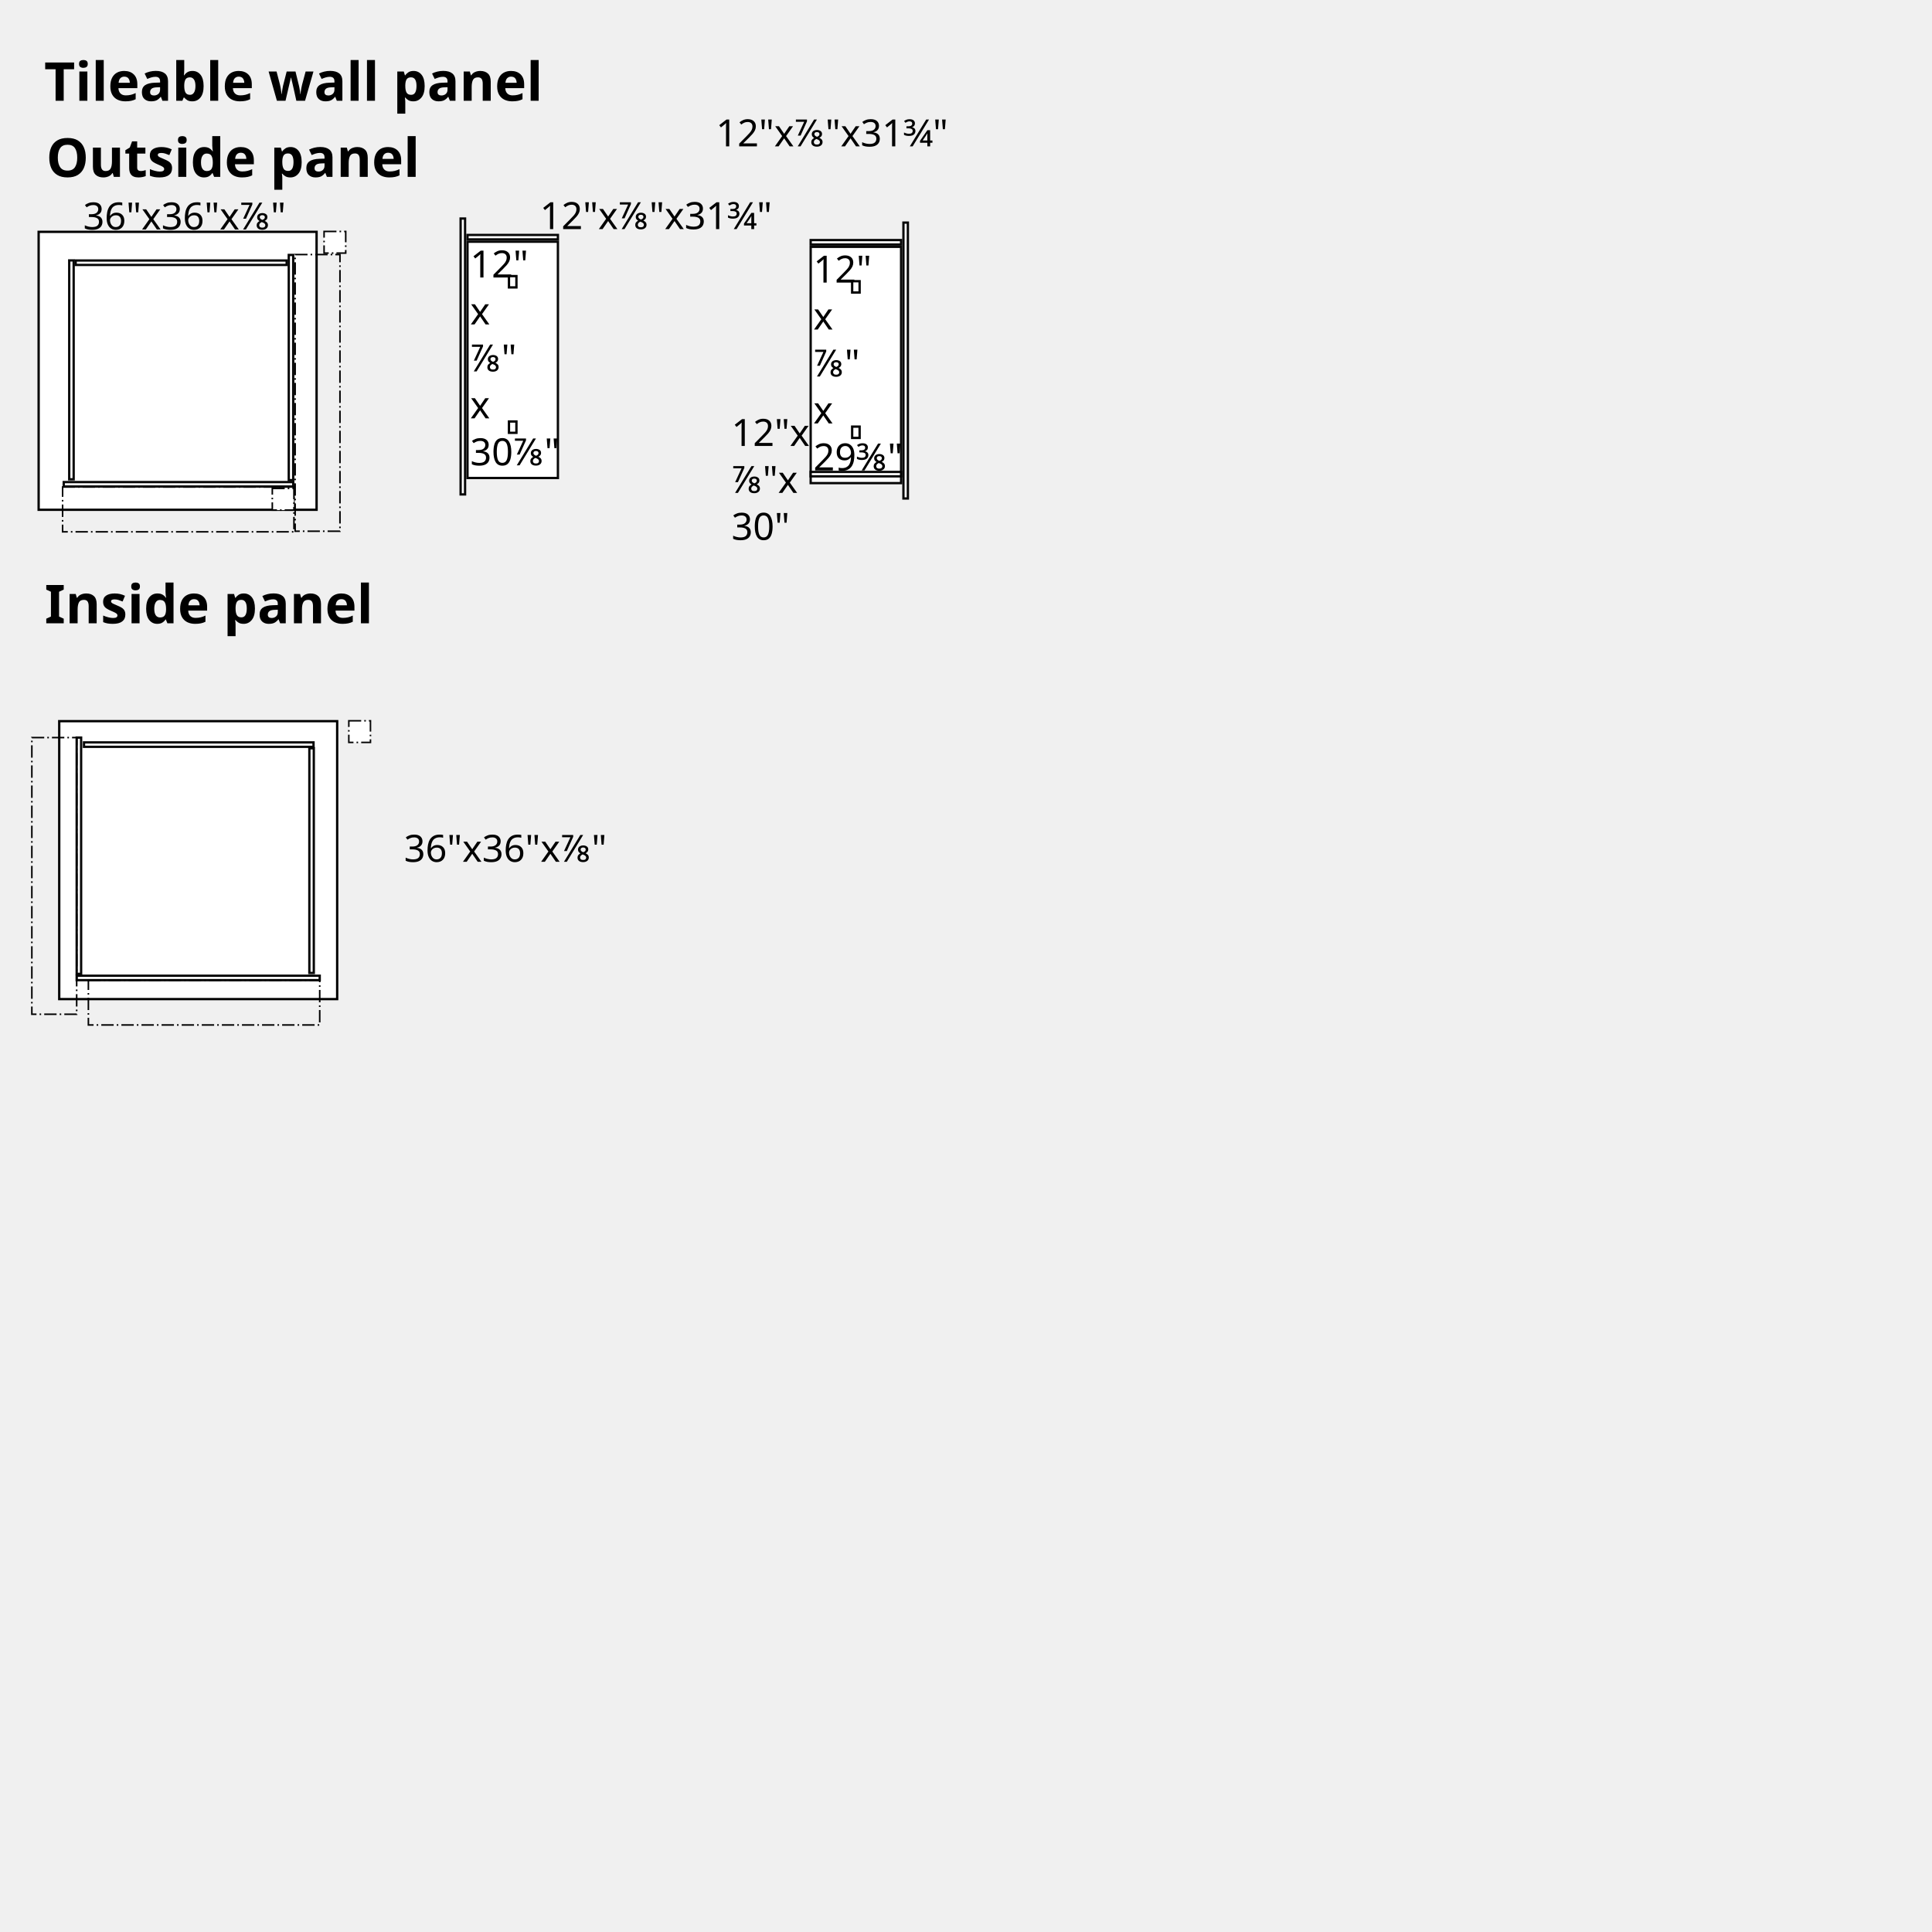
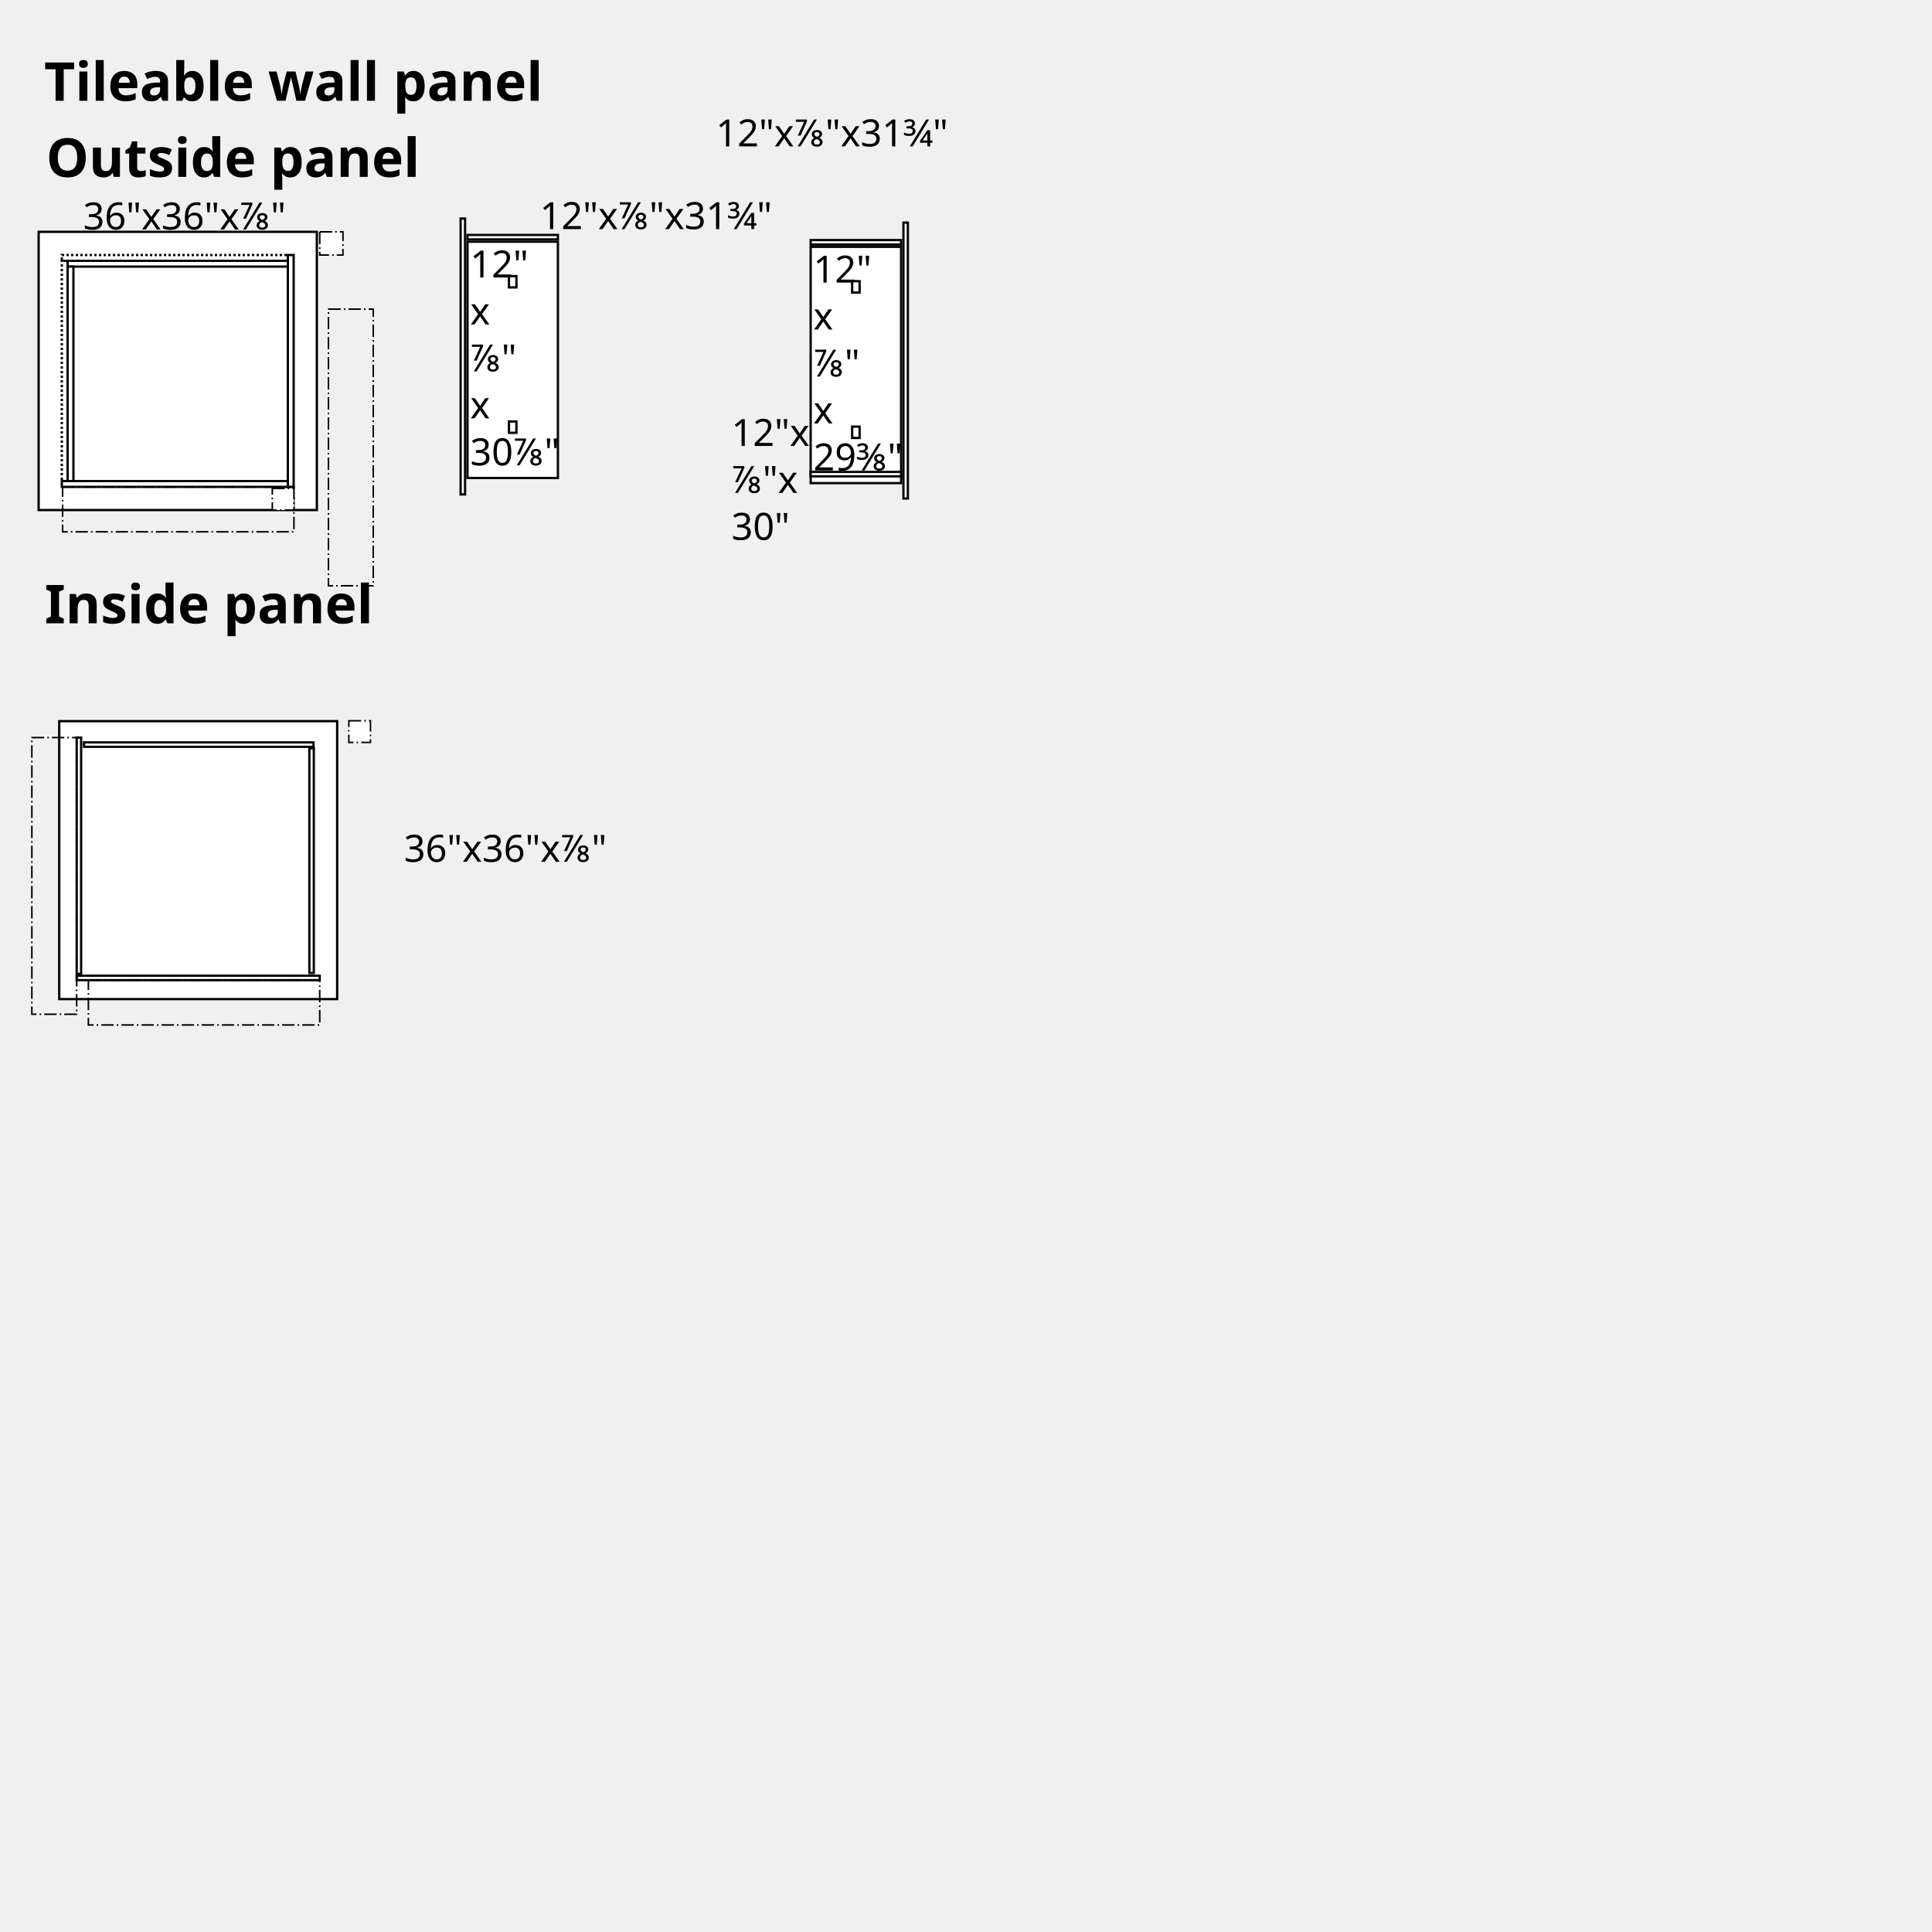
<svg xmlns="http://www.w3.org/2000/svg" width="250in" height="250in" viewBox="0 0 6350 6350" version="1.1" id="svg3530">
  <defs id="defs3524" />
  <g id="layer1" transform="translate(0,6053)">
    <text xml:space="preserve" style="font-style:normal;font-weight:normal;font-size:176.389px;line-height:125%;font-family:sans-serif;letter-spacing:0px;word-spacing:0px;fill:#000000;fill-opacity:1;stroke:none;stroke-width:0.265px;stroke-linecap:butt;stroke-linejoin:miter;stroke-opacity:1" x="144.986" y="-5721.721" id="text4134">
      <tspan id="tspan4132" x="144.986" y="-5721.721" style="font-weight:bold;font-size:176.389px;stroke-width:0.265px">Tileable wall panel</tspan>
    </text>
-     <rect style="color:#31363b;clip-rule:nonzero;display:inline;overflow:visible;visibility:visible;opacity:1;isolation:auto;mix-blend-mode:normal;color-interpolation:sRGB;color-interpolation-filters:linearRGB;solid-color:#000000;solid-opacity:1;fill:#ffffff;fill-opacity:1;fill-rule:nonzero;stroke:#000000;stroke-width:7.62;stroke-linecap:butt;stroke-linejoin:miter;stroke-miterlimit:4;stroke-dasharray:none;stroke-dashoffset:0;stroke-opacity:1;color-rendering:auto;image-rendering:auto;shape-rendering:auto;text-rendering:auto;enable-background:accumulate" id="rect860-3-6" width="913.511" height="913.511" x="127" y="-5291" />
+     <rect style="color:#31363b;clip-rule:nonzero;display:inline;overflow:visible;visibility:visible;opacity:1;isolation:auto;mix-blend-mode:normal;color-interpolation:sRGB;color-interpolation-filters:linearRGB;solid-color:#000000;solid-opacity:1;fill:#ffffff;fill-opacity:1;fill-rule:nonzero;stroke:#000000;stroke-width:7.62;stroke-linecap:butt;stroke-linejoin:miter;stroke-miterlimit:4;stroke-dasharray:none;stroke-dashoffset:0;stroke-opacity:1;color-rendering:auto;image-rendering:auto;shape-rendering:auto;text-rendering:auto;enable-background:accumulate" id="rect860-3-6" width="914.4" height="914.4" x="127" y="-5291" />
    <text xml:space="preserve" style="font-style:normal;font-weight:normal;font-size:176.389px;line-height:125%;font-family:sans-serif;letter-spacing:0px;word-spacing:0px;fill:#000000;fill-opacity:1;stroke:none;stroke-width:0.265px;stroke-linecap:butt;stroke-linejoin:miter;stroke-opacity:1" x="151.731" y="-5471.614" id="text4134-7">
      <tspan id="tspan4132-5" x="151.731" y="-5471.614" style="font-weight:bold;font-size:176.389px;stroke-width:0.265px">Outside panel</tspan>
    </text>
-     <rect style="color:#31363b;clip-rule:nonzero;display:inline;overflow:visible;visibility:visible;opacity:0.97;isolation:auto;mix-blend-mode:normal;color-interpolation:sRGB;color-interpolation-filters:linearRGB;solid-color:#000000;solid-opacity:1;fill:#ffffff;fill-opacity:1;fill-rule:nonzero;stroke:#000000;stroke-width:7.62;stroke-linecap:butt;stroke-linejoin:miter;stroke-miterlimit:4;stroke-dasharray:none;stroke-dashoffset:0;stroke-opacity:1;color-rendering:auto;image-rendering:auto;shape-rendering:auto;text-rendering:auto;enable-background:accumulate" id="rect4827" width="693.593" height="14.605" x="248.652" y="-5196.798" />
-     <rect style="color:#31363b;clip-rule:nonzero;display:inline;overflow:visible;visibility:visible;opacity:1;isolation:auto;mix-blend-mode:normal;color-interpolation:sRGB;color-interpolation-filters:linearRGB;solid-color:#000000;solid-opacity:1;fill:#ffffff;fill-opacity:1;fill-rule:nonzero;stroke:#000000;stroke-width:5.08;stroke-linecap:butt;stroke-linejoin:miter;stroke-miterlimit:4;stroke-dasharray:40.64, 10.16, 5.08, 10.16;stroke-dashoffset:0;stroke-opacity:1;color-rendering:auto;image-rendering:auto;shape-rendering:auto;text-rendering:auto;enable-background:accumulate" id="rect4827-9" width="71.12" height="71.12" x="1065.183" y="-5292.27" />
-     <rect style="color:#31363b;clip-rule:nonzero;display:inline;overflow:visible;visibility:visible;opacity:0.97;isolation:auto;mix-blend-mode:normal;color-interpolation:sRGB;color-interpolation-filters:linearRGB;solid-color:#000000;solid-opacity:1;fill:#ffffff;fill-opacity:1;fill-rule:nonzero;stroke:#000000;stroke-width:7.62;stroke-linecap:butt;stroke-linejoin:miter;stroke-miterlimit:4;stroke-dasharray:none;stroke-dashoffset:0;stroke-opacity:1;color-rendering:auto;image-rendering:auto;shape-rendering:auto;text-rendering:auto;enable-background:accumulate" id="rect4827-7" width="14.605" height="719.392" x="-242.116" y="-5197.087" transform="scale(-1,1)" />
+     <rect style="color:#31363b;clip-rule:nonzero;display:inline;overflow:visible;visibility:visible;opacity:0.97;isolation:auto;mix-blend-mode:normal;color-interpolation:sRGB;color-interpolation-filters:linearRGB;solid-color:#000000;solid-opacity:1;fill:#ffffff;fill-opacity:1;fill-rule:nonzero;stroke:#000000;stroke-width:7.62;stroke-linecap:butt;stroke-linejoin:miter;stroke-miterlimit:4;stroke-dasharray:none;stroke-dashoffset:0;stroke-opacity:1;color-rendering:auto;image-rendering:auto;shape-rendering:auto;text-rendering:auto;enable-background:accumulate" id="rect4827" width="723.9" height="19.05" x="222.25" y="-5195.75" />
+     <rect style="color:#31363b;clip-rule:nonzero;display:inline;overflow:visible;visibility:visible;opacity:1;isolation:auto;mix-blend-mode:normal;color-interpolation:sRGB;color-interpolation-filters:linearRGB;solid-color:#000000;solid-opacity:1;fill:#ffffff;fill-opacity:1;fill-rule:nonzero;stroke:#000000;stroke-width:5.08;stroke-linecap:butt;stroke-linejoin:miter;stroke-miterlimit:4;stroke-dasharray:40.64, 10.16, 5.08, 10.16;stroke-dashoffset:0;stroke-opacity:1;color-rendering:auto;image-rendering:auto;shape-rendering:auto;text-rendering:auto;enable-background:accumulate" id="rect4827-9" width="76.2" height="76.2" x="1050.925" y="-5291" />
+     <rect style="color:#31363b;clip-rule:nonzero;display:inline;overflow:visible;visibility:visible;opacity:0.97;isolation:auto;mix-blend-mode:normal;color-interpolation:sRGB;color-interpolation-filters:linearRGB;solid-color:#000000;solid-opacity:1;fill:none;fill-opacity:1;fill-rule:nonzero;stroke:#000000;stroke-width:7.62;stroke-linecap:butt;stroke-linejoin:miter;stroke-miterlimit:4;stroke-dasharray:7.62, 7.62;stroke-dashoffset:0;stroke-opacity:1;color-rendering:auto;image-rendering:auto;shape-rendering:auto;text-rendering:auto;enable-background:accumulate" id="rect4827-7" width="19.05" height="723.9" x="-222.25" y="-5195.75" transform="scale(-1,1)" />
    <rect style="color:#31363b;clip-rule:nonzero;display:inline;overflow:visible;visibility:visible;opacity:1;isolation:auto;mix-blend-mode:normal;color-interpolation:sRGB;color-interpolation-filters:linearRGB;solid-color:#000000;solid-opacity:1;fill:none;fill-opacity:1;fill-rule:nonzero;stroke:#000000;stroke-width:5.08;stroke-linecap:butt;stroke-linejoin:miter;stroke-miterlimit:4;stroke-dasharray:40.64, 10.16, 5.08, 10.16;stroke-dashoffset:0;stroke-opacity:1;color-rendering:auto;image-rendering:auto;shape-rendering:auto;text-rendering:auto;enable-background:accumulate" id="rect4827-9-6" width="760.36" height="147.32" x="205.764" y="-4452.369" />
-     <rect style="color:#31363b;clip-rule:nonzero;display:inline;overflow:visible;visibility:visible;opacity:0.97;isolation:auto;mix-blend-mode:normal;color-interpolation:sRGB;color-interpolation-filters:linearRGB;solid-color:#000000;solid-opacity:1;fill:#ffffff;fill-opacity:1;fill-rule:nonzero;stroke:#000000;stroke-width:7.62;stroke-linecap:butt;stroke-linejoin:miter;stroke-miterlimit:4;stroke-dasharray:none;stroke-dashoffset:0;stroke-opacity:1;color-rendering:auto;image-rendering:auto;shape-rendering:auto;text-rendering:auto;enable-background:accumulate" id="rect4827-1" width="754.38" height="14.605" x="209.468" y="-4468.562" />
-     <rect style="color:#31363b;clip-rule:nonzero;display:inline;overflow:visible;visibility:visible;opacity:1;isolation:auto;mix-blend-mode:normal;color-interpolation:sRGB;color-interpolation-filters:linearRGB;solid-color:#000000;solid-opacity:1;fill:none;fill-opacity:1;fill-rule:nonzero;stroke:#000000;stroke-width:5.08;stroke-linecap:butt;stroke-linejoin:miter;stroke-miterlimit:4;stroke-dasharray:40.64, 10.16, 5.08, 10.16;stroke-dashoffset:0;stroke-opacity:1;color-rendering:auto;image-rendering:auto;shape-rendering:auto;text-rendering:auto;enable-background:accumulate" id="rect4827-9-6-2" width="147.32" height="909.32" x="970.074" y="-5216.333" />
-     <rect style="color:#31363b;clip-rule:nonzero;display:inline;overflow:visible;visibility:visible;opacity:0.97;isolation:auto;mix-blend-mode:normal;color-interpolation:sRGB;color-interpolation-filters:linearRGB;solid-color:#000000;solid-opacity:1;fill:#ffffff;fill-opacity:1;fill-rule:nonzero;stroke:#000000;stroke-width:7.62;stroke-linecap:butt;stroke-linejoin:miter;stroke-miterlimit:4;stroke-dasharray:none;stroke-dashoffset:0;stroke-opacity:1;color-rendering:auto;image-rendering:auto;shape-rendering:auto;text-rendering:auto;enable-background:accumulate" id="rect4827-7-3" width="14.605" height="740.15" x="-963.724" y="-5215.064" transform="scale(-1,1)" />
+     <rect style="color:#31363b;clip-rule:nonzero;display:inline;overflow:visible;visibility:visible;opacity:0.97;isolation:auto;mix-blend-mode:normal;color-interpolation:sRGB;color-interpolation-filters:linearRGB;solid-color:#000000;solid-opacity:1;fill:#ffffff;fill-opacity:1;fill-rule:nonzero;stroke:#000000;stroke-width:7.62;stroke-linecap:butt;stroke-linejoin:miter;stroke-miterlimit:4;stroke-dasharray:none;stroke-dashoffset:0;stroke-opacity:1;color-rendering:auto;image-rendering:auto;shape-rendering:auto;text-rendering:auto;enable-background:accumulate" id="rect4827-1" width="742.95" height="19.05" x="203.2" y="-4471.85" />
+     <rect style="color:#31363b;clip-rule:nonzero;display:inline;overflow:visible;visibility:visible;opacity:1;isolation:auto;mix-blend-mode:normal;color-interpolation:sRGB;color-interpolation-filters:linearRGB;solid-color:#000000;solid-opacity:1;fill:none;fill-opacity:1;fill-rule:nonzero;stroke:#000000;stroke-width:5.08;stroke-linecap:butt;stroke-linejoin:miter;stroke-miterlimit:4;stroke-dasharray:40.64, 10.16, 5.08, 10.16;stroke-dashoffset:0;stroke-opacity:1;color-rendering:auto;image-rendering:auto;shape-rendering:auto;text-rendering:auto;enable-background:accumulate" id="rect4827-9-6-2" width="147.32" height="909.32" x="1079.5" y="-5037" />
+     <rect style="color:#31363b;clip-rule:nonzero;display:inline;overflow:visible;visibility:visible;opacity:0.97;isolation:auto;mix-blend-mode:normal;color-interpolation:sRGB;color-interpolation-filters:linearRGB;solid-color:#000000;solid-opacity:1;fill:#ffffff;fill-opacity:1;fill-rule:nonzero;stroke:#000000;stroke-width:7.62;stroke-linecap:butt;stroke-linejoin:miter;stroke-miterlimit:4;stroke-dasharray:none;stroke-dashoffset:0;stroke-opacity:1;color-rendering:auto;image-rendering:auto;shape-rendering:auto;text-rendering:auto;enable-background:accumulate" id="rect4827-7-3" width="19.05" height="762" x="-965.2" y="-5214.8" transform="scale(-1,1)" />
    <rect style="color:#31363b;clip-rule:nonzero;display:inline;overflow:visible;visibility:visible;opacity:0.97;isolation:auto;mix-blend-mode:normal;color-interpolation:sRGB;color-interpolation-filters:linearRGB;solid-color:#000000;solid-opacity:1;fill:#ffffff;fill-opacity:1;fill-rule:nonzero;stroke:#000000;stroke-width:7.62;stroke-linecap:butt;stroke-linejoin:miter;stroke-miterlimit:4;stroke-dasharray:none;stroke-dashoffset:0;stroke-opacity:1;color-rendering:auto;image-rendering:auto;shape-rendering:auto;text-rendering:auto;enable-background:accumulate" id="rect4827-7-1" width="14.605" height="906.78" x="-1528.567" y="-5334.741" transform="scale(-1,1)" />
    <rect style="color:#31363b;clip-rule:nonzero;display:inline;overflow:visible;visibility:visible;opacity:0.97;isolation:auto;mix-blend-mode:normal;color-interpolation:sRGB;color-interpolation-filters:linearRGB;solid-color:#000000;solid-opacity:1;fill:#ffffff;fill-opacity:1;fill-rule:nonzero;stroke:#000000;stroke-width:7.62;stroke-linecap:butt;stroke-linejoin:miter;stroke-miterlimit:4;stroke-dasharray:none;stroke-dashoffset:0;stroke-opacity:1;color-rendering:auto;image-rendering:auto;shape-rendering:auto;text-rendering:auto;enable-background:accumulate" id="rect4827-7-3-9" width="297.18" height="776.605" x="-1833.702" y="-5258.541" transform="scale(-1,1)" />
    <rect style="color:#31363b;clip-rule:nonzero;display:inline;overflow:visible;visibility:visible;opacity:0.97;isolation:auto;mix-blend-mode:normal;color-interpolation:sRGB;color-interpolation-filters:linearRGB;solid-color:#000000;solid-opacity:1;fill:#ffffff;fill-opacity:1;fill-rule:nonzero;stroke:#000000;stroke-width:7.62;stroke-linecap:butt;stroke-linejoin:miter;stroke-miterlimit:4;stroke-dasharray:none;stroke-dashoffset:0;stroke-opacity:1;color-rendering:auto;image-rendering:auto;shape-rendering:auto;text-rendering:auto;enable-background:accumulate" id="rect4827-4" width="297.18" height="14.605" x="1536.522" y="-5280.766" />
    <text xml:space="preserve" style="font-style:normal;font-weight:normal;font-size:10.583px;line-height:125%;font-family:sans-serif;letter-spacing:0px;word-spacing:0px;fill:#000000;fill-opacity:1;stroke:none;stroke-width:0.265px;stroke-linecap:butt;stroke-linejoin:miter;stroke-opacity:1" x="273.169" y="-5298.814" id="text5014">
      <tspan x="273.169" y="-5298.814" style="font-size:123.472px;stroke-width:0.265px" id="tspan5016">36"x36"x⅞"</tspan>
    </text>
    <text xml:space="preserve" style="font-style:normal;font-weight:normal;font-size:123.472px;line-height:125%;font-family:sans-serif;letter-spacing:0px;word-spacing:0px;fill:#000000;fill-opacity:1;stroke:none;stroke-width:0.265px;stroke-linecap:butt;stroke-linejoin:miter;stroke-opacity:1" x="2404.089" y="-4852.869" id="text5022">
      <tspan id="tspan5020" x="2404.089" y="-4741.651" style="font-size:123.472px;stroke-width:0.265px" />
      <tspan x="2404.089" y="-4587.31" style="font-size:123.472px;stroke-width:0.265px" id="tspan5024">12"x</tspan>
      <tspan x="2404.089" y="-4432.97" style="font-size:123.472px;stroke-width:0.265px" id="tspan968">⅞"x</tspan>
      <tspan x="2404.089" y="-4278.63" style="font-size:123.472px;stroke-width:0.265px" id="tspan970">30"</tspan>
    </text>
    <text xml:space="preserve" style="font-style:normal;font-weight:normal;font-size:123.472px;line-height:125%;font-family:sans-serif;letter-spacing:0px;word-spacing:0px;fill:#000000;fill-opacity:1;stroke:none;stroke-width:0.265px;stroke-linecap:butt;stroke-linejoin:miter;stroke-opacity:1" x="1545.265" y="-5406.583" id="text5022-7">
      <tspan id="tspan5020-8" x="1545.265" y="-5295.365" style="font-size:123.472px;stroke-width:0.265px" />
      <tspan x="1545.265" y="-5141.025" style="font-size:123.472px;stroke-width:0.265px" id="tspan5024-4">12"</tspan>
      <tspan x="1545.265" y="-4986.685" style="font-size:123.472px;stroke-width:0.265px" id="tspan5047">x</tspan>
      <tspan x="1545.265" y="-4832.345" style="font-size:123.472px;stroke-width:0.265px" id="tspan5049">⅞"</tspan>
      <tspan x="1545.265" y="-4678.004" style="font-size:123.472px;stroke-width:0.265px" id="tspan5051">x</tspan>
      <tspan x="1545.265" y="-4523.664" style="font-size:123.472px;stroke-width:0.265px" id="tspan5053">30⅞"</tspan>
    </text>
    <rect style="color:#31363b;clip-rule:nonzero;display:inline;overflow:visible;visibility:visible;opacity:1;isolation:auto;mix-blend-mode:normal;color-interpolation:sRGB;color-interpolation-filters:linearRGB;solid-color:#000000;solid-opacity:1;fill:#ffffff;fill-opacity:1;fill-rule:nonzero;stroke:#000000;stroke-width:7.62;stroke-linecap:butt;stroke-linejoin:miter;stroke-miterlimit:4;stroke-dasharray:none;stroke-dashoffset:0;stroke-opacity:1;color-rendering:auto;image-rendering:auto;shape-rendering:auto;text-rendering:auto;enable-background:accumulate" id="rect852-5" width="24.511" height="37.211" x="1672.856" y="-4667.66" />
    <rect style="color:#31363b;clip-rule:nonzero;display:inline;overflow:visible;visibility:visible;opacity:1;isolation:auto;mix-blend-mode:normal;color-interpolation:sRGB;color-interpolation-filters:linearRGB;solid-color:#000000;solid-opacity:1;fill:#ffffff;fill-opacity:1;fill-rule:nonzero;stroke:#000000;stroke-width:7.62;stroke-linecap:butt;stroke-linejoin:miter;stroke-miterlimit:4;stroke-dasharray:none;stroke-dashoffset:0;stroke-opacity:1;color-rendering:auto;image-rendering:auto;shape-rendering:auto;text-rendering:auto;enable-background:accumulate" id="rect852-5-3" width="24.511" height="37.211" x="1672.856" y="-5145.564" />
    <rect style="color:#31363b;clip-rule:nonzero;display:inline;overflow:visible;visibility:visible;opacity:0.97;isolation:auto;mix-blend-mode:normal;color-interpolation:sRGB;color-interpolation-filters:linearRGB;solid-color:#000000;solid-opacity:1;fill:#ffffff;fill-opacity:1;fill-rule:nonzero;stroke:#000000;stroke-width:7.62;stroke-linecap:butt;stroke-linejoin:miter;stroke-miterlimit:4;stroke-dasharray:none;stroke-dashoffset:0;stroke-opacity:1;color-rendering:auto;image-rendering:auto;shape-rendering:auto;text-rendering:auto;enable-background:accumulate" id="rect4827-7-1-6" width="14.605" height="906.78" x="-2983.956" y="-5321.367" transform="scale(-1,1)" />
    <rect style="color:#31363b;clip-rule:nonzero;display:inline;overflow:visible;visibility:visible;opacity:0.97;isolation:auto;mix-blend-mode:normal;color-interpolation:sRGB;color-interpolation-filters:linearRGB;solid-color:#000000;solid-opacity:1;fill:#ffffff;fill-opacity:1;fill-rule:nonzero;stroke:#000000;stroke-width:7.62;stroke-linecap:butt;stroke-linejoin:miter;stroke-miterlimit:4;stroke-dasharray:none;stroke-dashoffset:0;stroke-opacity:1;color-rendering:auto;image-rendering:auto;shape-rendering:auto;text-rendering:auto;enable-background:accumulate" id="rect4827-7-3-9-7" width="297.18" height="776.605" x="-2961.669" y="-5241.725" transform="scale(-1,1)" />
    <rect style="color:#31363b;clip-rule:nonzero;display:inline;overflow:visible;visibility:visible;opacity:0.97;isolation:auto;mix-blend-mode:normal;color-interpolation:sRGB;color-interpolation-filters:linearRGB;solid-color:#000000;solid-opacity:1;fill:#ffffff;fill-opacity:1;fill-rule:nonzero;stroke:#000000;stroke-width:7.62;stroke-linecap:butt;stroke-linejoin:miter;stroke-miterlimit:4;stroke-dasharray:none;stroke-dashoffset:0;stroke-opacity:1;color-rendering:auto;image-rendering:auto;shape-rendering:auto;text-rendering:auto;enable-background:accumulate" id="rect4827-4-5" width="297.18" height="14.605" x="2664.489" y="-5263.95" />
    <text xml:space="preserve" style="font-style:normal;font-weight:normal;font-size:123.472px;line-height:125%;font-family:sans-serif;letter-spacing:0px;word-spacing:0px;fill:#000000;fill-opacity:1;stroke:none;stroke-width:0.265px;stroke-linecap:butt;stroke-linejoin:miter;stroke-opacity:1" x="2353.003" y="-5837.495" id="text5022-3">
      <tspan id="tspan5020-5" x="2353.003" y="-5726.276" style="font-size:123.472px;stroke-width:0.265px" />
      <tspan x="2353.003" y="-5571.936" style="font-size:123.472px;stroke-width:0.265px" id="tspan5024-6">12"x⅞"x31¾"</tspan>
    </text>
    <text xml:space="preserve" style="font-style:normal;font-weight:normal;font-size:123.472px;line-height:125%;font-family:sans-serif;letter-spacing:0px;word-spacing:0px;fill:#000000;fill-opacity:1;stroke:none;stroke-width:0.265px;stroke-linecap:butt;stroke-linejoin:miter;stroke-opacity:1" x="2673.233" y="-5389.768" id="text5022-7-2">
      <tspan id="tspan5020-8-9" x="2673.233" y="-5278.549" style="font-size:123.472px;stroke-width:0.265px" />
      <tspan x="2673.233" y="-5124.209" style="font-size:123.472px;stroke-width:0.265px" id="tspan5024-4-1">12"</tspan>
      <tspan x="2673.233" y="-4969.869" style="font-size:123.472px;stroke-width:0.265px" id="tspan5047-2">x</tspan>
      <tspan x="2673.233" y="-4815.529" style="font-size:123.472px;stroke-width:0.265px" id="tspan5049-7">⅞"</tspan>
      <tspan x="2673.233" y="-4661.189" style="font-size:123.472px;stroke-width:0.265px" id="tspan5051-0">x</tspan>
      <tspan x="2673.233" y="-4506.848" style="font-size:123.472px;stroke-width:0.265px" id="tspan5053-9">29⅜"</tspan>
    </text>
    <rect style="color:#31363b;clip-rule:nonzero;display:inline;overflow:visible;visibility:visible;opacity:1;isolation:auto;mix-blend-mode:normal;color-interpolation:sRGB;color-interpolation-filters:linearRGB;solid-color:#000000;solid-opacity:1;fill:#ffffff;fill-opacity:1;fill-rule:nonzero;stroke:#000000;stroke-width:7.62;stroke-linecap:butt;stroke-linejoin:miter;stroke-miterlimit:4;stroke-dasharray:none;stroke-dashoffset:0;stroke-opacity:1;color-rendering:auto;image-rendering:auto;shape-rendering:auto;text-rendering:auto;enable-background:accumulate" id="rect852-5-36" width="24.511" height="37.211" x="2800.823" y="-4650.844" />
    <rect style="color:#31363b;clip-rule:nonzero;display:inline;overflow:visible;visibility:visible;opacity:1;isolation:auto;mix-blend-mode:normal;color-interpolation:sRGB;color-interpolation-filters:linearRGB;solid-color:#000000;solid-opacity:1;fill:#ffffff;fill-opacity:1;fill-rule:nonzero;stroke:#000000;stroke-width:7.62;stroke-linecap:butt;stroke-linejoin:miter;stroke-miterlimit:4;stroke-dasharray:none;stroke-dashoffset:0;stroke-opacity:1;color-rendering:auto;image-rendering:auto;shape-rendering:auto;text-rendering:auto;enable-background:accumulate" id="rect852-5-3-0" width="24.511" height="37.211" x="2800.823" y="-5128.748" />
    <rect style="color:#31363b;clip-rule:nonzero;display:inline;overflow:visible;visibility:visible;opacity:0.97;isolation:auto;mix-blend-mode:normal;color-interpolation:sRGB;color-interpolation-filters:linearRGB;solid-color:#000000;solid-opacity:1;fill:#ffffff;fill-opacity:1;fill-rule:nonzero;stroke:#000000;stroke-width:7.62;stroke-linecap:butt;stroke-linejoin:miter;stroke-miterlimit:4;stroke-dasharray:none;stroke-dashoffset:0;stroke-opacity:1;color-rendering:auto;image-rendering:auto;shape-rendering:auto;text-rendering:auto;enable-background:accumulate" id="rect4827-4-5-6-2" width="297.18" height="14.605" x="2664.433" y="-4501.93" />
    <text xml:space="preserve" style="font-style:normal;font-weight:normal;font-size:123.472px;line-height:125%;font-family:sans-serif;letter-spacing:0px;word-spacing:0px;fill:#000000;fill-opacity:1;stroke:none;stroke-width:0.265px;stroke-linecap:butt;stroke-linejoin:miter;stroke-opacity:1" x="1774.449" y="-5565.609" id="text5022-6">
      <tspan id="tspan5020-1" x="1774.449" y="-5454.391" style="font-size:123.472px;stroke-width:0.265px" />
      <tspan x="1774.449" y="-5300.05" style="font-size:123.472px;stroke-width:0.265px" id="tspan5024-8">12"x⅞"x31¾"</tspan>
    </text>
    <rect style="color:#31363b;clip-rule:nonzero;display:inline;overflow:visible;visibility:visible;opacity:1;isolation:auto;mix-blend-mode:normal;color-interpolation:sRGB;color-interpolation-filters:linearRGB;solid-color:#000000;solid-opacity:1;fill:#ffffff;fill-opacity:1;fill-rule:nonzero;stroke:#000000;stroke-width:7.62;stroke-linecap:butt;stroke-linejoin:miter;stroke-miterlimit:4;stroke-dasharray:none;stroke-dashoffset:0;stroke-opacity:1;color-rendering:auto;image-rendering:auto;shape-rendering:auto;text-rendering:auto;enable-background:accumulate" id="rect860-3-6-7" width="913.511" height="913.511" x="194.678" y="-3682.729" />
    <text xml:space="preserve" style="font-style:normal;font-weight:normal;font-size:176.389px;line-height:125%;font-family:sans-serif;letter-spacing:0px;word-spacing:0px;fill:#000000;fill-opacity:1;stroke:none;stroke-width:0.265px;stroke-linecap:butt;stroke-linejoin:miter;stroke-opacity:1" x="146.464" y="-4004.353" id="text4134-7-9">
      <tspan id="tspan4132-5-2" x="146.464" y="-4004.353" style="font-weight:bold;font-size:176.389px;stroke-width:0.265px">Inside panel</tspan>
    </text>
    <rect style="color:#31363b;clip-rule:nonzero;display:inline;overflow:visible;visibility:visible;opacity:0.97;isolation:auto;mix-blend-mode:normal;color-interpolation:sRGB;color-interpolation-filters:linearRGB;solid-color:#000000;solid-opacity:1;fill:#ffffff;fill-opacity:1;fill-rule:nonzero;stroke:#000000;stroke-width:7.62;stroke-linecap:butt;stroke-linejoin:miter;stroke-miterlimit:4;stroke-dasharray:none;stroke-dashoffset:0;stroke-opacity:1;color-rendering:auto;image-rendering:auto;shape-rendering:auto;text-rendering:auto;enable-background:accumulate" id="rect4827-0" width="798.83" height="14.605" x="252.019" y="2831.479" transform="scale(1,-1)" />
    <rect style="color:#31363b;clip-rule:nonzero;display:inline;overflow:visible;visibility:visible;opacity:0.97;isolation:auto;mix-blend-mode:normal;color-interpolation:sRGB;color-interpolation-filters:linearRGB;solid-color:#000000;solid-opacity:1;fill:#ffffff;fill-opacity:1;fill-rule:nonzero;stroke:#000000;stroke-width:5.08;stroke-linecap:butt;stroke-linejoin:miter;stroke-miterlimit:4;stroke-dasharray:40.64, 10.16, 5.08, 10.16;stroke-dashoffset:0;stroke-opacity:1;color-rendering:auto;image-rendering:auto;shape-rendering:auto;text-rendering:auto;enable-background:accumulate" id="rect4827-9-2" width="71.12" height="71.12" x="1146.504" y="-3683.999" />
    <rect style="color:#31363b;clip-rule:nonzero;display:inline;overflow:visible;visibility:visible;opacity:0.97;isolation:auto;mix-blend-mode:normal;color-interpolation:sRGB;color-interpolation-filters:linearRGB;solid-color:#000000;solid-opacity:1;fill:#ffffff;fill-opacity:1;fill-rule:nonzero;stroke:#000000;stroke-width:7.62;stroke-linecap:butt;stroke-linejoin:miter;stroke-miterlimit:4;stroke-dasharray:none;stroke-dashoffset:0;stroke-opacity:1;color-rendering:auto;image-rendering:auto;shape-rendering:auto;text-rendering:auto;enable-background:accumulate" id="rect4827-7-37" width="14.605" height="776.605" x="-266.624" y="2852.149" transform="scale(-1)" />
    <rect style="color:#31363b;clip-rule:nonzero;display:inline;overflow:visible;visibility:visible;opacity:1;isolation:auto;mix-blend-mode:normal;color-interpolation:sRGB;color-interpolation-filters:linearRGB;solid-color:#000000;solid-opacity:1;fill:none;fill-opacity:1;fill-rule:nonzero;stroke:#000000;stroke-width:5.08;stroke-linecap:butt;stroke-linejoin:miter;stroke-miterlimit:4;stroke-dasharray:40.64, 10.16, 5.08, 10.16;stroke-dashoffset:0;stroke-opacity:1;color-rendering:auto;image-rendering:auto;shape-rendering:auto;text-rendering:auto;enable-background:accumulate" id="rect4827-9-6-5" width="760.36" height="147.32" x="290.489" y="-2831.479" />
    <rect style="color:#31363b;clip-rule:nonzero;display:inline;overflow:visible;visibility:visible;opacity:0.97;isolation:auto;mix-blend-mode:normal;color-interpolation:sRGB;color-interpolation-filters:linearRGB;solid-color:#000000;solid-opacity:1;fill:#ffffff;fill-opacity:1;fill-rule:nonzero;stroke:#000000;stroke-width:7.62;stroke-linecap:butt;stroke-linejoin:miter;stroke-miterlimit:4;stroke-dasharray:none;stroke-dashoffset:0;stroke-opacity:1;color-rendering:auto;image-rendering:auto;shape-rendering:auto;text-rendering:auto;enable-background:accumulate" id="rect4827-1-9" width="754.38" height="14.605" x="276.088" y="3598.354" transform="scale(1,-1)" />
    <rect style="color:#31363b;clip-rule:nonzero;display:inline;overflow:visible;visibility:visible;opacity:1;isolation:auto;mix-blend-mode:normal;color-interpolation:sRGB;color-interpolation-filters:linearRGB;solid-color:#000000;solid-opacity:1;fill:none;fill-opacity:1;fill-rule:nonzero;stroke:#000000;stroke-width:5.08;stroke-linecap:butt;stroke-linejoin:miter;stroke-miterlimit:4;stroke-dasharray:40.64, 10.16, 5.08, 10.16;stroke-dashoffset:0;stroke-opacity:1;color-rendering:auto;image-rendering:auto;shape-rendering:auto;text-rendering:auto;enable-background:accumulate" id="rect4827-9-6-2-2" width="147.32" height="909.32" x="104.698" y="-3628.754" />
    <rect style="color:#31363b;clip-rule:nonzero;display:inline;overflow:visible;visibility:visible;opacity:0.97;isolation:auto;mix-blend-mode:normal;color-interpolation:sRGB;color-interpolation-filters:linearRGB;solid-color:#000000;solid-opacity:1;fill:#ffffff;fill-opacity:1;fill-rule:nonzero;stroke:#000000;stroke-width:7.62;stroke-linecap:butt;stroke-linejoin:miter;stroke-miterlimit:4;stroke-dasharray:none;stroke-dashoffset:0;stroke-opacity:1;color-rendering:auto;image-rendering:auto;shape-rendering:auto;text-rendering:auto;enable-background:accumulate" id="rect4827-7-3-2" width="14.605" height="738.505" x="-1031.402" y="2855.085" transform="scale(-1)" />
    <text xml:space="preserve" style="font-style:normal;font-weight:normal;font-size:10.583px;line-height:125%;font-family:sans-serif;letter-spacing:0px;word-spacing:0px;fill:#000000;fill-opacity:1;stroke:none;stroke-width:0.265px;stroke-linecap:butt;stroke-linejoin:miter;stroke-opacity:1" x="1327.74" y="-3220.482" id="text5014-8">
      <tspan x="1327.74" y="-3220.482" style="font-size:123.472px;stroke-width:0.265px" id="tspan5016-9">36"x36"x⅞"</tspan>
    </text>
    <rect style="color:#31363b;clip-rule:nonzero;display:inline;overflow:visible;visibility:visible;opacity:1;isolation:auto;mix-blend-mode:normal;color-interpolation:sRGB;color-interpolation-filters:linearRGB;solid-color:#000000;solid-opacity:1;fill:#ffffff;fill-opacity:1;fill-rule:nonzero;stroke:#000000;stroke-width:5.08;stroke-linecap:butt;stroke-linejoin:miter;stroke-miterlimit:4;stroke-dasharray:40.64, 10.16, 5.08, 10.16;stroke-dashoffset:0;stroke-opacity:1;color-rendering:auto;image-rendering:auto;shape-rendering:auto;text-rendering:auto;enable-background:accumulate" id="rect4827-9-7" width="71.12" height="71.12" x="895.004" y="-4447.605" />
+     <rect style="color:#31363b;clip-rule:nonzero;display:inline;overflow:visible;visibility:visible;opacity:0.97;isolation:auto;mix-blend-mode:normal;color-interpolation:sRGB;color-interpolation-filters:linearRGB;solid-color:#000000;solid-opacity:1;fill:none;fill-opacity:1;fill-rule:nonzero;stroke:#000000;stroke-width:7.62;stroke-linecap:butt;stroke-linejoin:miter;stroke-miterlimit:4;stroke-dasharray:7.62, 7.62;stroke-dashoffset:0;stroke-opacity:1;color-rendering:auto;image-rendering:auto;shape-rendering:auto;text-rendering:auto;enable-background:accumulate" id="rect4827-3" width="742.95" height="19.05" x="203.2" y="-5214.8" />
+     <rect style="color:#31363b;clip-rule:nonzero;display:inline;overflow:visible;visibility:visible;opacity:0.97;isolation:auto;mix-blend-mode:normal;color-interpolation:sRGB;color-interpolation-filters:linearRGB;solid-color:#000000;solid-opacity:1;fill:#ffffff;fill-opacity:1;fill-rule:nonzero;stroke:#000000;stroke-width:7.62;stroke-linecap:butt;stroke-linejoin:miter;stroke-miterlimit:4;stroke-dasharray:none;stroke-dashoffset:0;stroke-opacity:1;color-rendering:auto;image-rendering:auto;shape-rendering:auto;text-rendering:auto;enable-background:accumulate" id="rect4827-6" width="19.05" height="704.85" x="222.25" y="-5176.7" />
  </g>
</svg>
